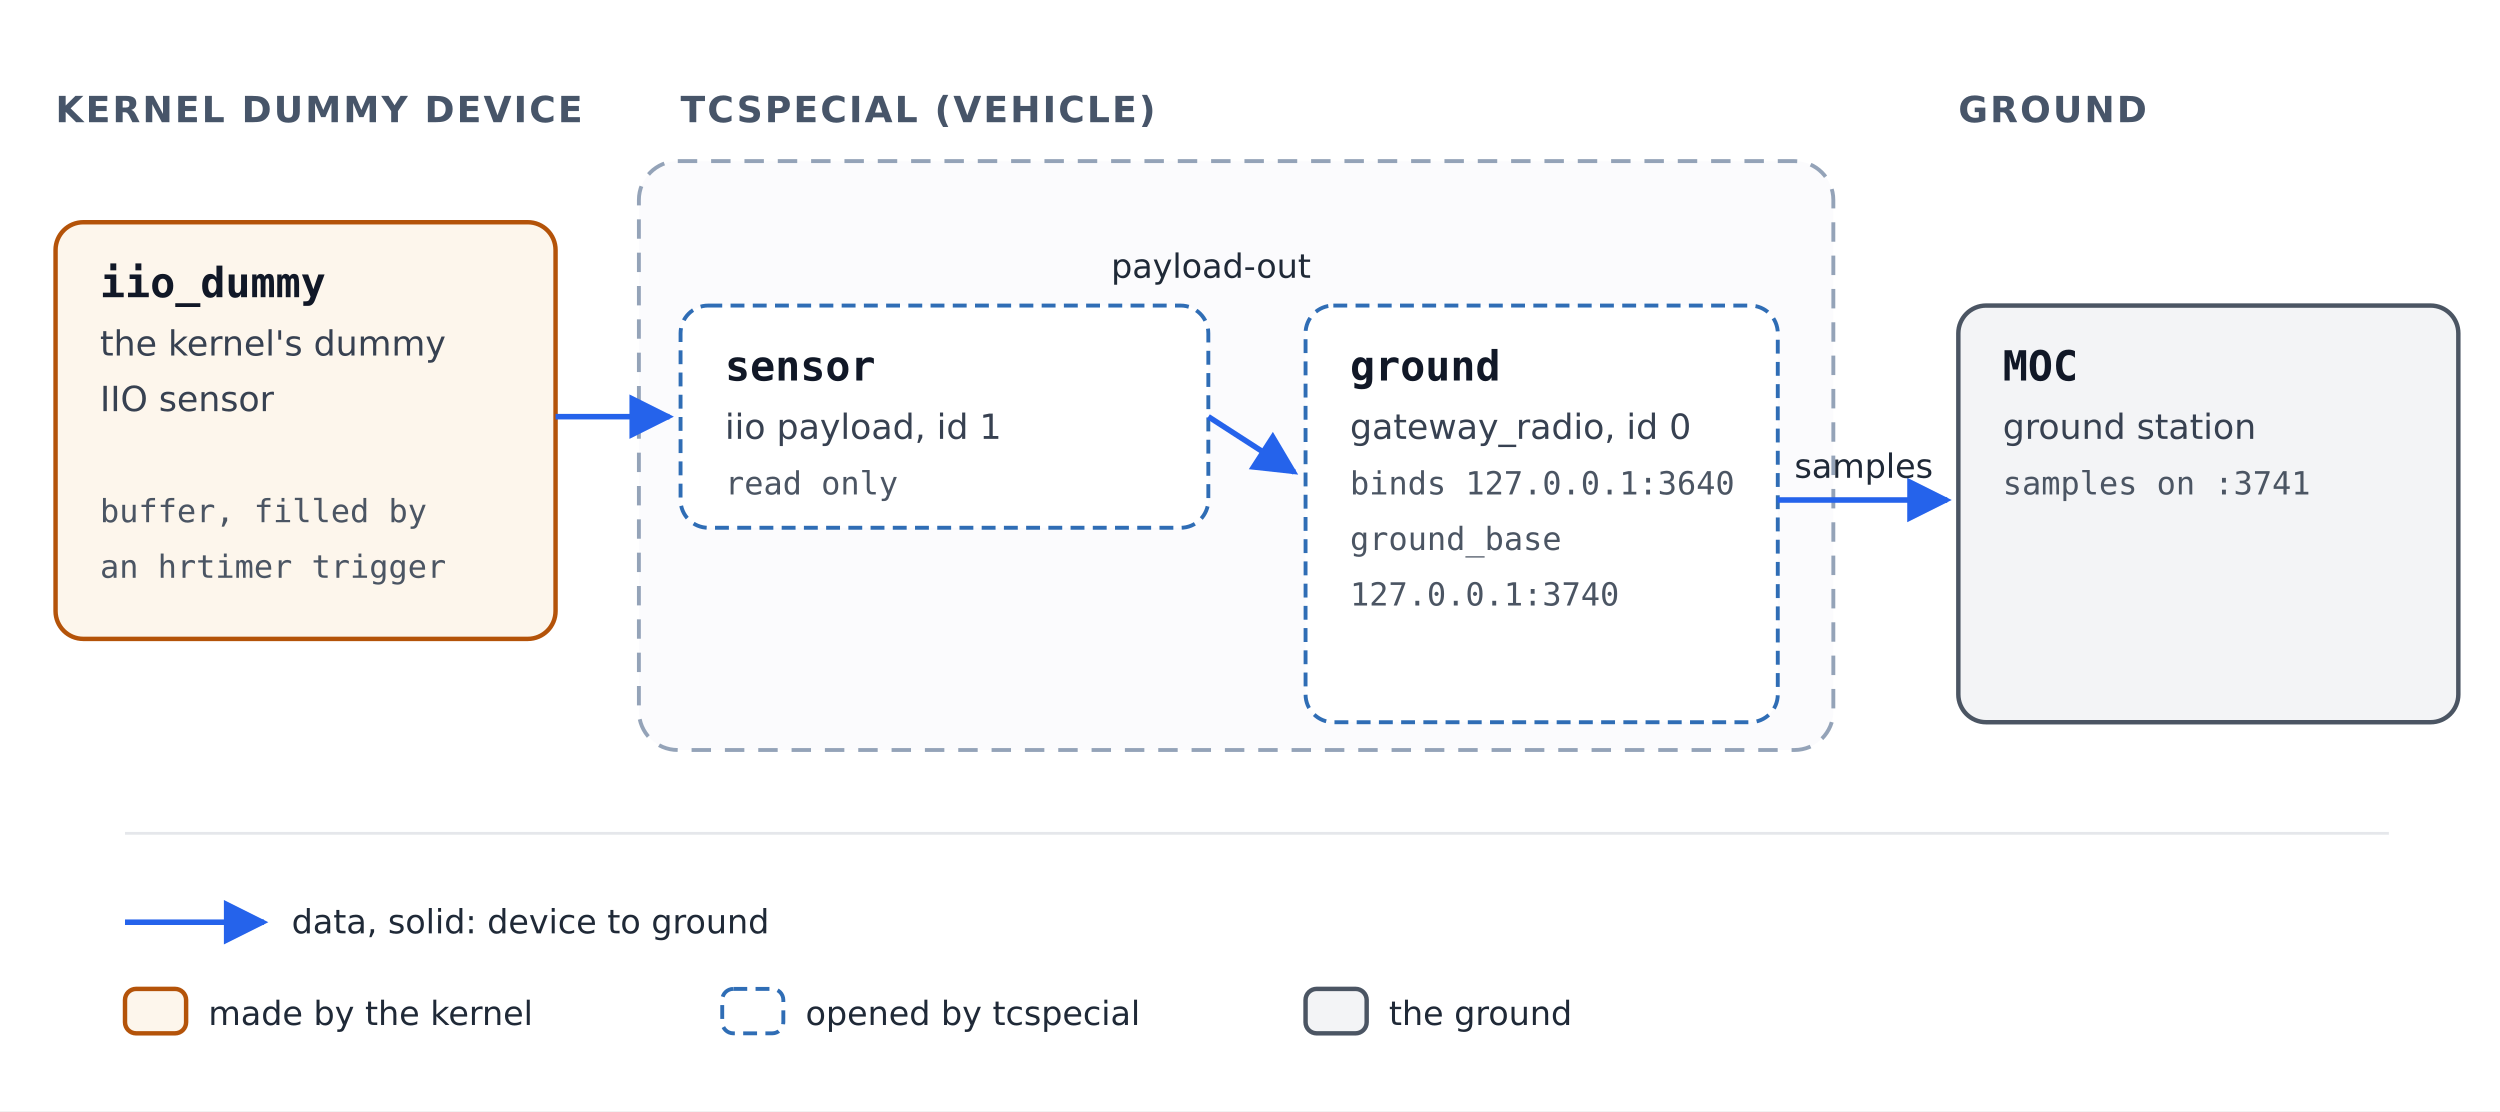
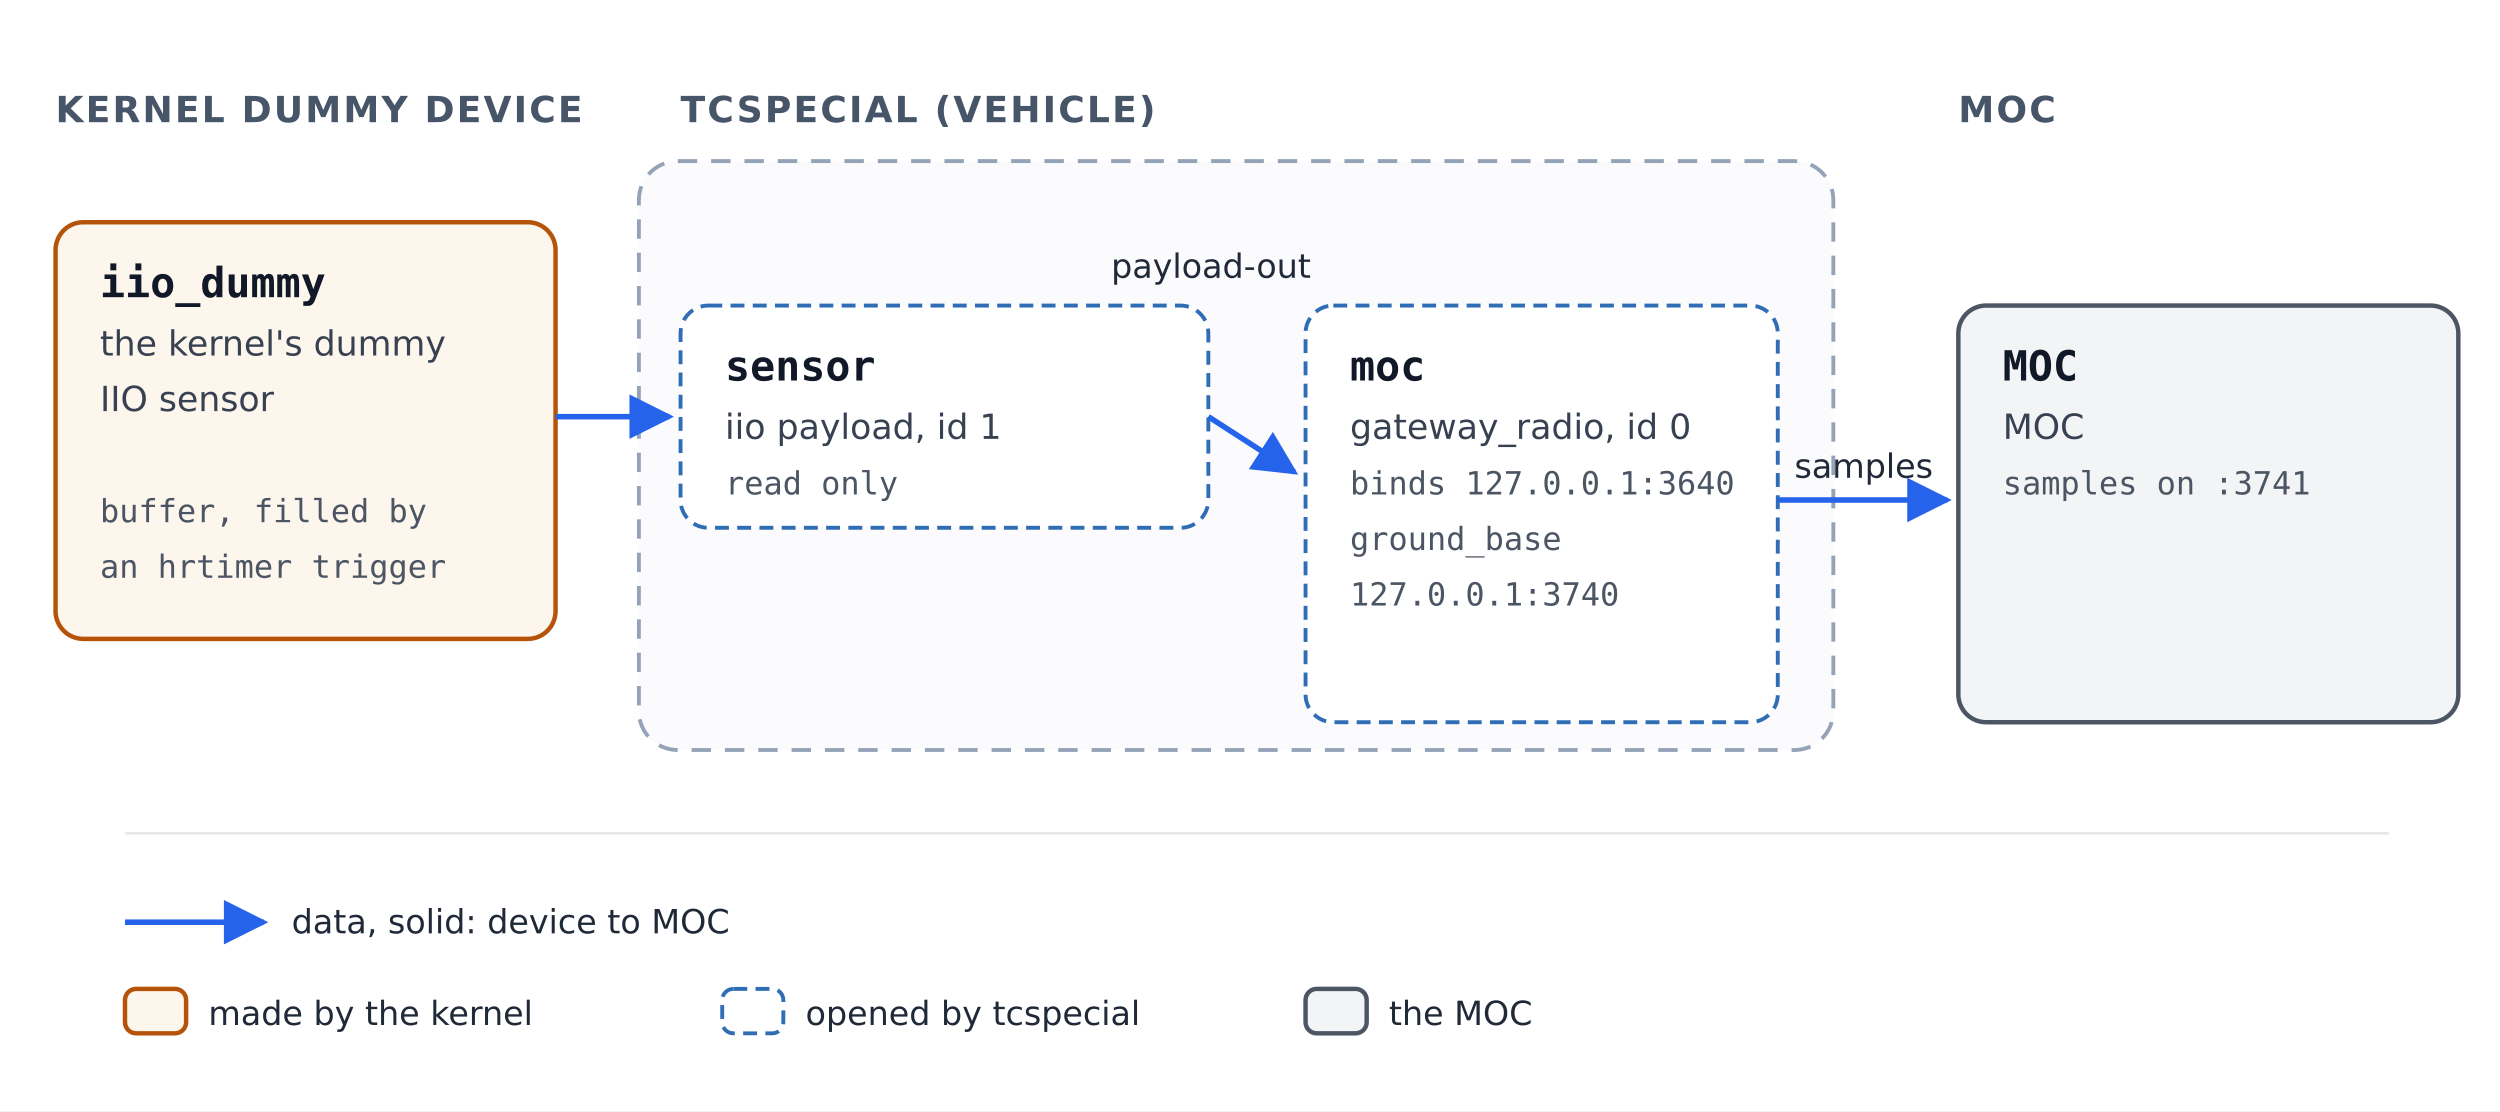
<svg xmlns="http://www.w3.org/2000/svg" width="900" height="400" viewBox="0 0 900 400" role="img" aria-labelledby="title desc">
  <defs>
    <style>
      text { font-family: "DejaVu Sans", Helvetica, Arial, sans-serif; fill: #111827; }
      .name { font-family: "DejaVu Sans Mono", Menlo, Consolas, monospace; font-size: 15px; font-weight: bold; }
      .kind { font-size: 12.5px; fill: #374151; }
      .detail { font-family: "DejaVu Sans Mono", Menlo, Consolas, monospace; font-size: 11.5px; fill: #4b5563; }
      .heading { font-size: 13px; font-weight: bold; fill: #475569; letter-spacing: 0.06em; }
      .label { font-size: 12px; fill: #1f2937; }
      .note { font-size: 12px; fill: #4b5563; }
      .socket { fill: #ffffff; stroke: #2f6db5; stroke-width: 1.4; stroke-dasharray: 5 3; }
      .kernel { fill: #fdf6ec; stroke: #b45309; stroke-width: 1.6; }
      .ground { fill: #f3f4f6; stroke: #4b5563; stroke-width: 1.6; }
      .boundary { fill: #fbfbfd; stroke: #94a3b8; stroke-width: 1.4; stroke-dasharray: 7 5; }
      .up { fill: none; stroke: #b45309; stroke-width: 2; stroke-dasharray: 8 4; }
      .down { fill: none; stroke: #2563eb; stroke-width: 2; }
    </style>
    <marker id="arrow-amber" viewBox="0 0 10 10" refX="9" refY="5" markerWidth="8" markerHeight="8" orient="auto-start-reverse">
      <path d="M0,0 L10,5 L0,10 z" fill="#b45309" />
    </marker>
    <marker id="arrow-blue" viewBox="0 0 10 10" refX="9" refY="5" markerWidth="8" markerHeight="8" orient="auto-start-reverse">
      <path d="M0,0 L10,5 L0,10 z" fill="#2563eb" />
    </marker>
  </defs>
  <rect width="900" height="400" fill="#ffffff" />
  <text class="heading" x="20" y="44">KERNEL DUMMY DEVICE</text>
  <text class="heading" x="245" y="44">TCSPECIAL (VEHICLE)</text>
-   <text class="heading" x="705" y="44">GROUND</text>
+   <text class="heading" x="705" y="44">MOC</text>
  <rect class="boundary" x="230" y="58" width="430" height="212" rx="14" />
  <rect class="kernel" x="20" y="80" width="180" height="150" rx="10" />
  <text class="name" x="36" y="107">iio_dummy</text>
  <text class="kind" x="36" y="128">the kernel's dummy</text>
  <text class="kind" x="36" y="148">IIO sensor</text>
  <text class="note" x="36" y="168" />
  <text class="detail" x="36" y="188">buffer, filled by</text>
  <text class="detail" x="36" y="208">an hrtimer trigger</text>
  <rect class="socket" x="245" y="110" width="190" height="80" rx="10" />
  <text class="name" x="261" y="137">sensor</text>
  <text class="kind" x="261" y="158">iio payload, id 1</text>
  <text class="detail" x="261" y="178">read only</text>
  <rect class="socket" x="470" y="110" width="170" height="150" rx="10" />
-   <text class="name" x="486" y="137">ground</text>
+   <text class="name" x="486" y="137">moc</text>
  <text class="kind" x="486" y="158">gateway_radio, id 0</text>
  <text class="detail" x="486" y="178">binds 127.0.0.1:3640</text>
  <text class="detail" x="486" y="198">ground_base</text>
  <text class="detail" x="486" y="218">  127.0.0.1:3740</text>
  <rect class="ground" x="705" y="110" width="180" height="150" rx="10" />
  <text class="name" x="721" y="137">MOC</text>
-   <text class="kind" x="721" y="158">ground station</text>
+   <text class="kind" x="721" y="158">MOC</text>
  <text class="detail" x="721" y="178">samples on :3741</text>
  <path class="down" d="M200,150 L241,150" marker-end="url(#arrow-blue)" />
  <path class="down" d="M435,150 L466,170" marker-end="url(#arrow-blue)" />
  <text class="label" x="400" y="100">payload-out</text>
  <path class="down" d="M640,180 L701,180" marker-end="url(#arrow-blue)" />
  <text class="label" x="646" y="172">samples</text>
  <line x1="45" y1="300" x2="860" y2="300" stroke="#e5e7eb" stroke-width="1" />
  <path class="down" d="M45,332 L95,332" marker-end="url(#arrow-blue)" />
-   <text class="label" x="105" y="336">data, solid: device to ground</text>
+   <text class="label" x="105" y="336">data, solid: device to MOC</text>
  <rect class="kernel" x="45" y="356" width="22" height="16" rx="4" />
  <text class="label" x="75" y="369">made by the kernel</text>
  <rect class="socket" x="260" y="356" width="22" height="16" rx="4" />
  <text class="label" x="290" y="369">opened by tcspecial</text>
  <rect class="ground" x="470" y="356" width="22" height="16" rx="4" />
-   <text class="label" x="500" y="369">the ground</text>
+   <text class="label" x="500" y="369">the MOC</text>
</svg>
